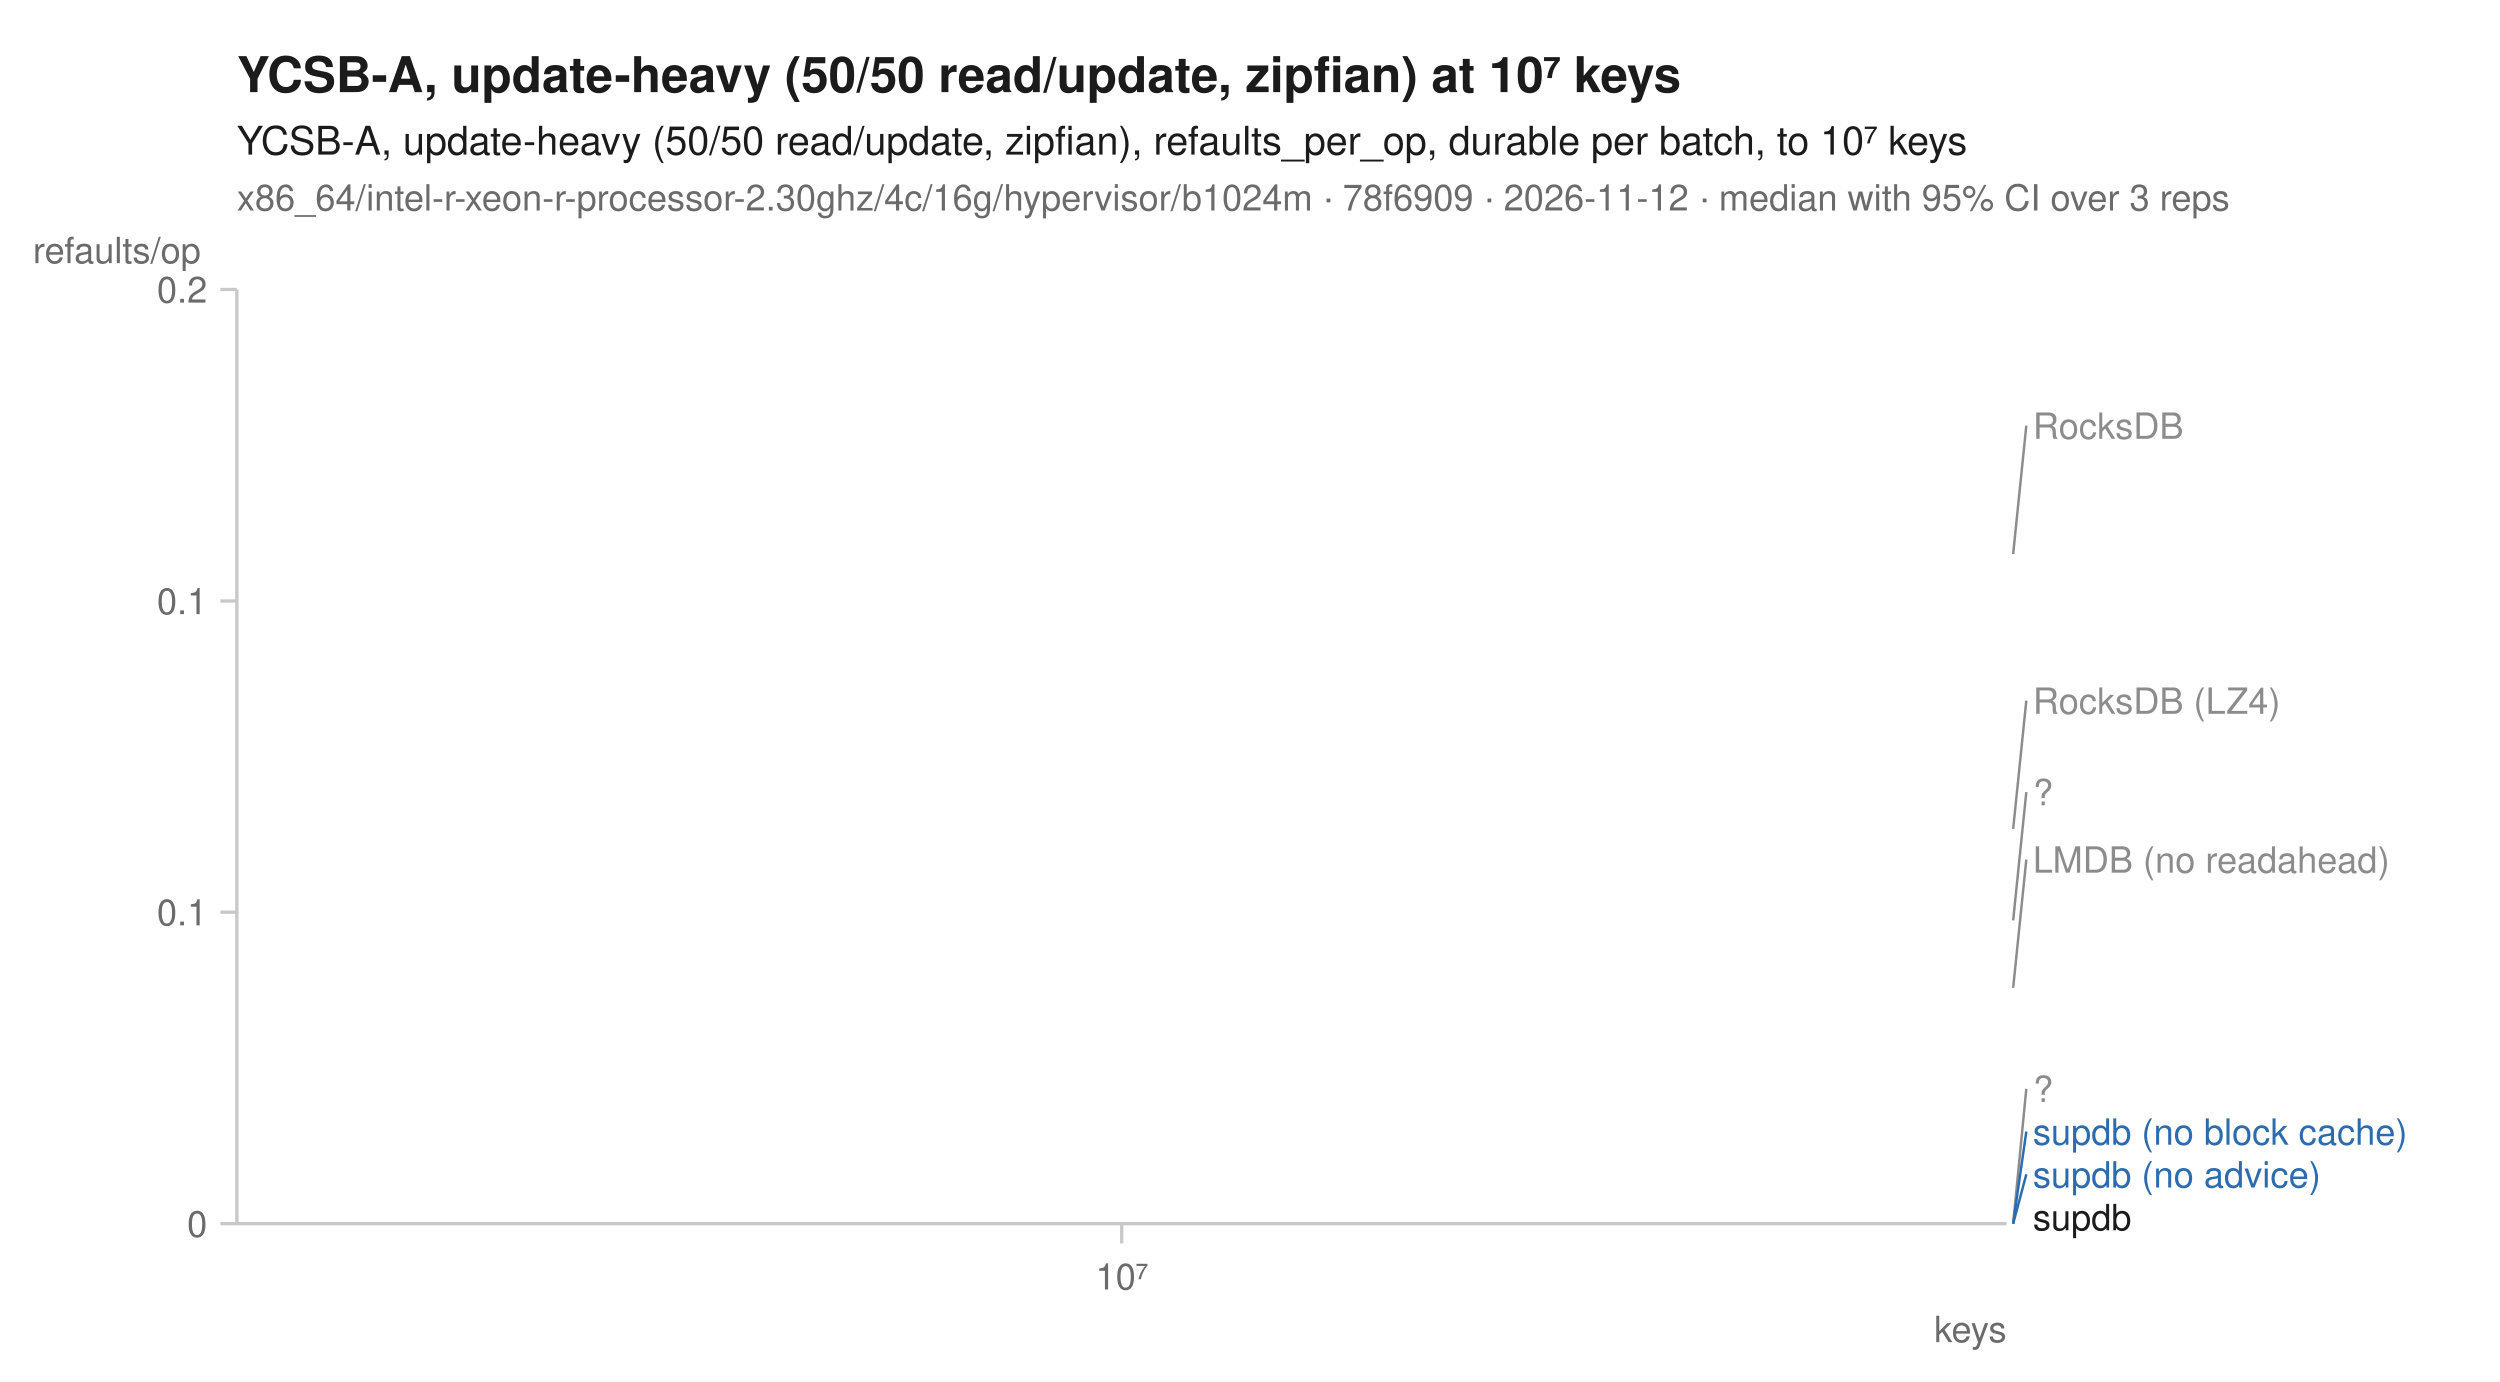
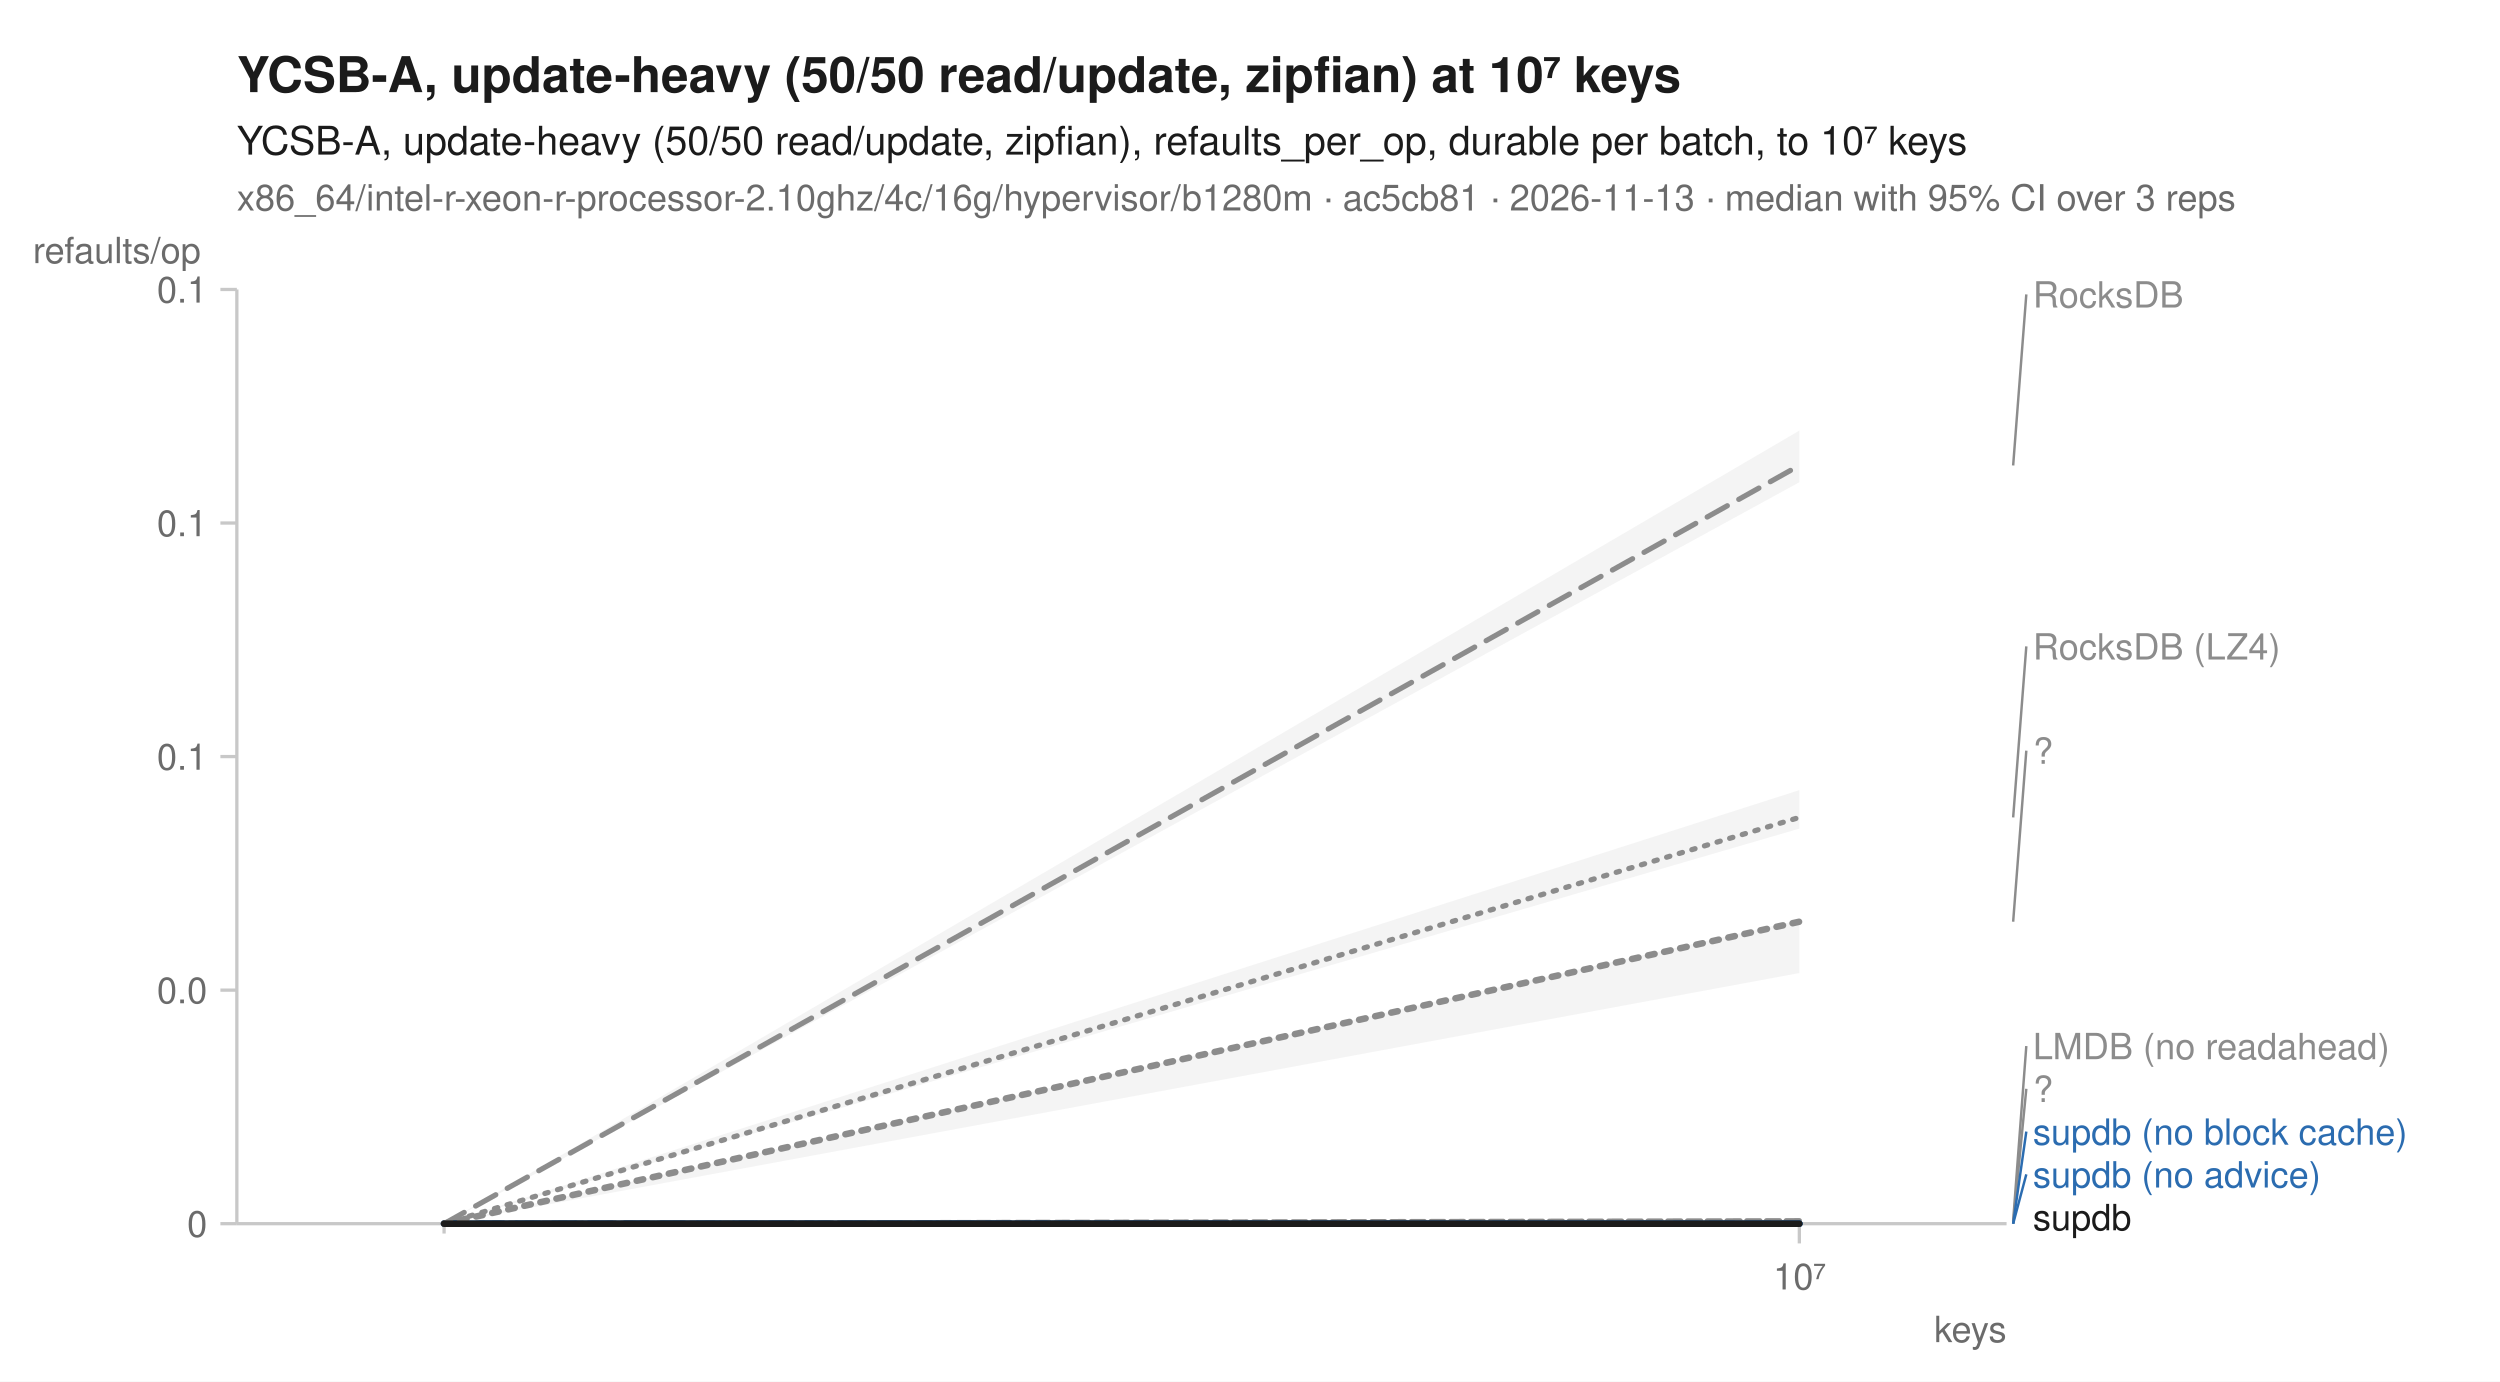
<svg xmlns="http://www.w3.org/2000/svg" width="760" height="420" viewBox="0 0 760 420" font-family="-apple-system, BlinkMacSystemFont, 'Segoe UI', Helvetica, Arial, sans-serif" fill="#1b1b1b">
  <rect width="760" height="420" fill="white" />
  <text x="72" y="28" font-size="15" font-weight="600">YCSB-A, update-heavy (50/50 read/update, zipfian) at 10⁷ keys</text>
  <text x="72" y="47" font-size="12">YCSB-A, update-heavy (50/50 read/update, zipfian), refaults_per_op, durable per batch, to 10⁷ keys</text>
-   <text x="72" y="64" font-size="11" fill="#6b6b6b">x86_64/intel-r-xeon-r-processor-2.30ghz/4c/16g/hypervisor/b1024m · 78f6909 · 2026-11-12 · median with 95% CI over 3 reps</text>
+   <text x="72" y="64" font-size="11" fill="#6b6b6b">x86_64/intel-r-xeon-r-processor-2.10ghz/4c/16g/hypervisor/b1280m · ac5cb81 · 2026-11-13 · median with 95% CI over 3 reps</text>
  <line x1="72" y1="372" x2="610" y2="372" stroke="#c8c8c8" stroke-width="1" />
  <line x1="72" y1="88" x2="72" y2="372" stroke="#c8c8c8" stroke-width="1" />
-   <line x1="341.0" y1="372" x2="341.0" y2="378" stroke="#c8c8c8" stroke-width="1" />
-   <text x="341.0" y="392" font-size="11" text-anchor="middle" fill="#6b6b6b">10⁷</text>
+   <line x1="135.0" y1="372" x2="135.0" y2="375" stroke="#c8c8c8" stroke-width="1" />
+   <line x1="547.0" y1="372" x2="547.0" y2="378" stroke="#c8c8c8" stroke-width="1" />
+   <text x="547.0" y="392" font-size="11" text-anchor="middle" fill="#6b6b6b">10⁷</text>
  <text x="610" y="408" font-size="11" text-anchor="end" fill="#6b6b6b">keys</text>
  <line x1="67" y1="372.0" x2="72" y2="372.0" stroke="#c8c8c8" stroke-width="1" />
  <text x="63" y="376.0" font-size="11" text-anchor="end" fill="#6b6b6b">0</text>
-   <line x1="67" y1="277.3" x2="72" y2="277.3" stroke="#c8c8c8" stroke-width="1" />
-   <text x="63" y="281.3" font-size="11" text-anchor="end" fill="#6b6b6b">0.1</text>
-   <line x1="67" y1="182.7" x2="72" y2="182.7" stroke="#c8c8c8" stroke-width="1" />
-   <text x="63" y="186.7" font-size="11" text-anchor="end" fill="#6b6b6b">0.1</text>
+   <line x1="67" y1="301.0" x2="72" y2="301.0" stroke="#c8c8c8" stroke-width="1" />
+   <text x="63" y="305.0" font-size="11" text-anchor="end" fill="#6b6b6b">0.0</text>
+   <line x1="67" y1="230.0" x2="72" y2="230.0" stroke="#c8c8c8" stroke-width="1" />
+   <text x="63" y="234.0" font-size="11" text-anchor="end" fill="#6b6b6b">0.1</text>
+   <line x1="67" y1="159.0" x2="72" y2="159.0" stroke="#c8c8c8" stroke-width="1" />
+   <text x="63" y="163.0" font-size="11" text-anchor="end" fill="#6b6b6b">0.1</text>
  <line x1="67" y1="88.0" x2="72" y2="88.0" stroke="#c8c8c8" stroke-width="1" />
-   <text x="63" y="92.0" font-size="11" text-anchor="end" fill="#6b6b6b">0.2</text>
+   <text x="63" y="92.0" font-size="11" text-anchor="end" fill="#6b6b6b">0.1</text>
  <text x="10" y="80" font-size="11" text-anchor="start" fill="#6b6b6b">refaults/op</text>
-   <path d="M341.0,252.0 " fill="none" stroke="#8c8c8c" stroke-width="1.6" stroke-linejoin="round" stroke-linecap="round" stroke-dasharray="1,3" />
-   <path d="M341.0,300.3 " fill="none" stroke="#8c8c8c" stroke-width="1.6" stroke-linejoin="round" stroke-linecap="round" stroke-dasharray="4,2" />
-   <path d="M341.0,372.0 " fill="none" stroke="#8c8c8c" stroke-width="2" stroke-linejoin="round" stroke-linecap="round" stroke-dasharray="2,3" />
-   <path d="M341.0,168.4 " fill="none" stroke="#8c8c8c" stroke-width="1.6" stroke-linejoin="round" stroke-linecap="round" stroke-dasharray="7,4" />
-   <path d="M341.0,372.0 " fill="none" stroke="#2b6cb0" stroke-width="2" stroke-linejoin="round" stroke-linecap="round" stroke-dasharray="7,4" />
-   <path d="M341.0,372.0 " fill="none" stroke="#2b6cb0" stroke-width="2" stroke-linejoin="round" stroke-linecap="round" />
-   <path d="M341.0,279.8 " fill="none" stroke="#8c8c8c" stroke-width="2" stroke-linejoin="round" stroke-linecap="round" stroke-dasharray="2,3" />
-   <path d="M341.0,372.0 " fill="none" stroke="#1b1b1b" stroke-width="2" stroke-linejoin="round" stroke-linecap="round" />
-   <line x1="612.0" y1="168.4" x2="616.0" y2="129.4" stroke="#8c8c8c" stroke-width="0.75" />
-   <text x="618.0" y="133.4" font-size="11" fill="#8c8c8c">RocksDB</text>
-   <line x1="612.0" y1="252.0" x2="616.0" y2="213.0" stroke="#8c8c8c" stroke-width="0.75" />
-   <text x="618.0" y="217.0" font-size="11" fill="#8c8c8c">RocksDB (LZ4)</text>
-   <line x1="612.0" y1="279.8" x2="616.0" y2="240.8" stroke="#8c8c8c" stroke-width="0.75" />
-   <text x="618.0" y="244.8" font-size="11" fill="#8c8c8c">?</text>
-   <line x1="612.0" y1="300.3" x2="616.0" y2="261.3" stroke="#8c8c8c" stroke-width="0.75" />
-   <text x="618.0" y="265.3" font-size="11" fill="#8c8c8c">LMDB (no readahead)</text>
+   <path d="M135.0,372.0 L547.0,240.2 L547.0,251.9 L135.0,372.0 Z" fill="#8c8c8c" fill-opacity="0.10" />
+   <path d="M135.0,372.0 L547.0,370.8 L547.0,371.1 L135.0,372.0 Z" fill="#8c8c8c" fill-opacity="0.10" />
+   <path d="M135.0,372.0 L547.0,372.0 L547.0,372.0 L135.0,372.0 Z" fill="#8c8c8c" fill-opacity="0.10" />
+   <path d="M135.0,372.0 L547.0,130.9 L547.0,146.6 L135.0,372.0 Z" fill="#8c8c8c" fill-opacity="0.10" />
+   <path d="M135.0,372.0 L547.0,372.0 L547.0,372.0 L135.0,372.0 Z" fill="#2b6cb0" fill-opacity="0.10" />
+   <path d="M135.0,372.0 L547.0,372.0 L547.0,372.0 L135.0,372.0 Z" fill="#2b6cb0" fill-opacity="0.10" />
+   <path d="M135.0,372.0 L547.0,279.7 L547.0,295.8 L135.0,372.0 Z" fill="#8c8c8c" fill-opacity="0.10" />
+   <path d="M135.0,372.0 L547.0,372.0 L547.0,372.0 L135.0,372.0 Z" fill="#1b1b1b" fill-opacity="0.10" />
+   <path d="M135.0,372.0 L547.0,248.5 " fill="none" stroke="#8c8c8c" stroke-width="1.6" stroke-linejoin="round" stroke-linecap="round" stroke-dasharray="1,3" />
+   <path d="M135.0,372.0 L547.0,371.1 " fill="none" stroke="#8c8c8c" stroke-width="1.6" stroke-linejoin="round" stroke-linecap="round" stroke-dasharray="4,2" />
+   <path d="M135.0,372.0 L547.0,372.0 " fill="none" stroke="#8c8c8c" stroke-width="2" stroke-linejoin="round" stroke-linecap="round" stroke-dasharray="2,3" />
+   <path d="M135.0,372.0 L547.0,141.5 " fill="none" stroke="#8c8c8c" stroke-width="1.6" stroke-linejoin="round" stroke-linecap="round" stroke-dasharray="7,4" />
+   <path d="M135.0,372.0 L547.0,372.0 " fill="none" stroke="#2b6cb0" stroke-width="2" stroke-linejoin="round" stroke-linecap="round" stroke-dasharray="7,4" />
+   <path d="M135.0,372.0 L547.0,372.0 " fill="none" stroke="#2b6cb0" stroke-width="2" stroke-linejoin="round" stroke-linecap="round" />
+   <path d="M135.0,372.0 L547.0,280.2 " fill="none" stroke="#8c8c8c" stroke-width="2" stroke-linejoin="round" stroke-linecap="round" stroke-dasharray="2,3" />
+   <path d="M135.0,372.0 L547.0,372.0 " fill="none" stroke="#1b1b1b" stroke-width="2" stroke-linejoin="round" stroke-linecap="round" />
+   <line x1="612.0" y1="141.5" x2="616.0" y2="89.5" stroke="#8c8c8c" stroke-width="0.75" />
+   <text x="618.0" y="93.5" font-size="11" fill="#8c8c8c">RocksDB</text>
+   <line x1="612.0" y1="248.5" x2="616.0" y2="196.5" stroke="#8c8c8c" stroke-width="0.75" />
+   <text x="618.0" y="200.5" font-size="11" fill="#8c8c8c">RocksDB (LZ4)</text>
+   <line x1="612.0" y1="280.2" x2="616.0" y2="228.2" stroke="#8c8c8c" stroke-width="0.75" />
+   <text x="618.0" y="232.2" font-size="11" fill="#8c8c8c">?</text>
+   <line x1="612.0" y1="371.1" x2="616.0" y2="318.0" stroke="#8c8c8c" stroke-width="0.75" />
+   <text x="618.0" y="322.0" font-size="11" fill="#8c8c8c">LMDB (no readahead)</text>
  <line x1="612.0" y1="372.0" x2="616.0" y2="331.0" stroke="#8c8c8c" stroke-width="0.75" />
  <text x="618.0" y="335.0" font-size="11" fill="#8c8c8c">?</text>
  <line x1="612.0" y1="372.0" x2="616.0" y2="344.0" stroke="#2b6cb0" stroke-width="0.75" />
  <text x="618.0" y="348.0" font-size="11" fill="#2b6cb0">supdb (no block cache)</text>
  <line x1="612.0" y1="372.0" x2="616.0" y2="357.0" stroke="#2b6cb0" stroke-width="0.75" />
  <text x="618.0" y="361.0" font-size="11" fill="#2b6cb0">supdb (no advice)</text>
  <text x="618.0" y="374.0" font-size="11" fill="#1b1b1b">supdb</text>
</svg>
